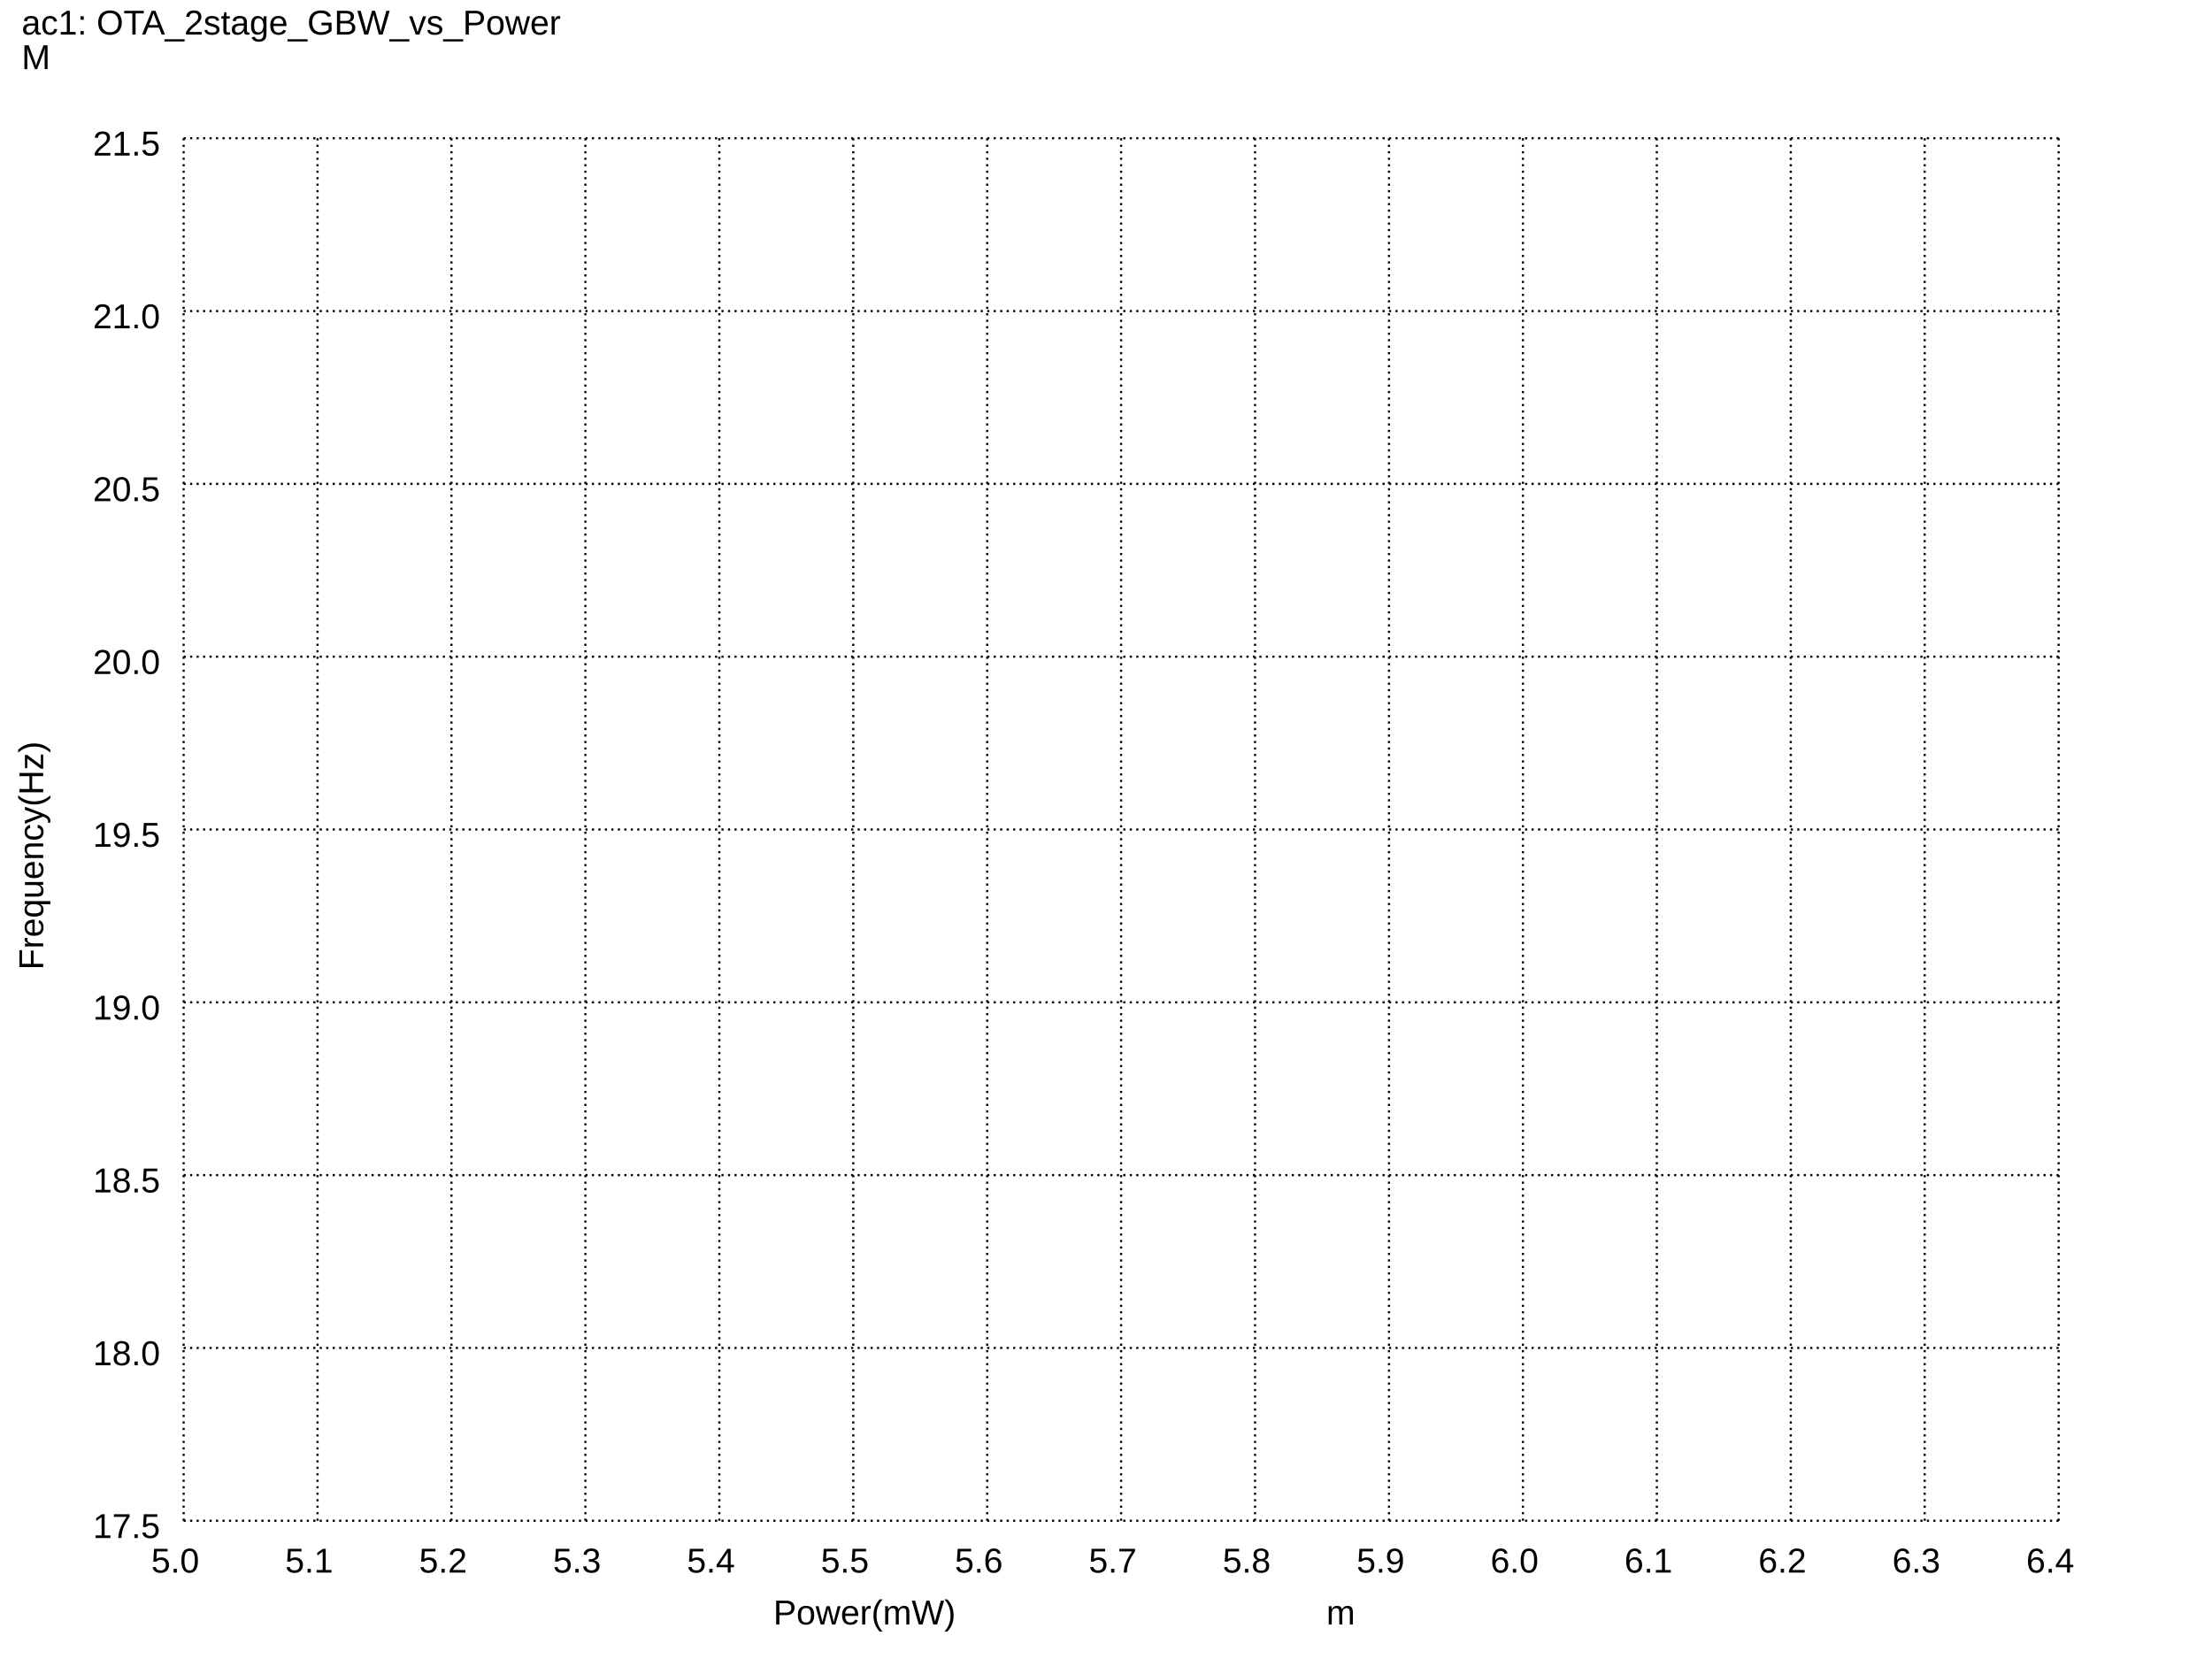
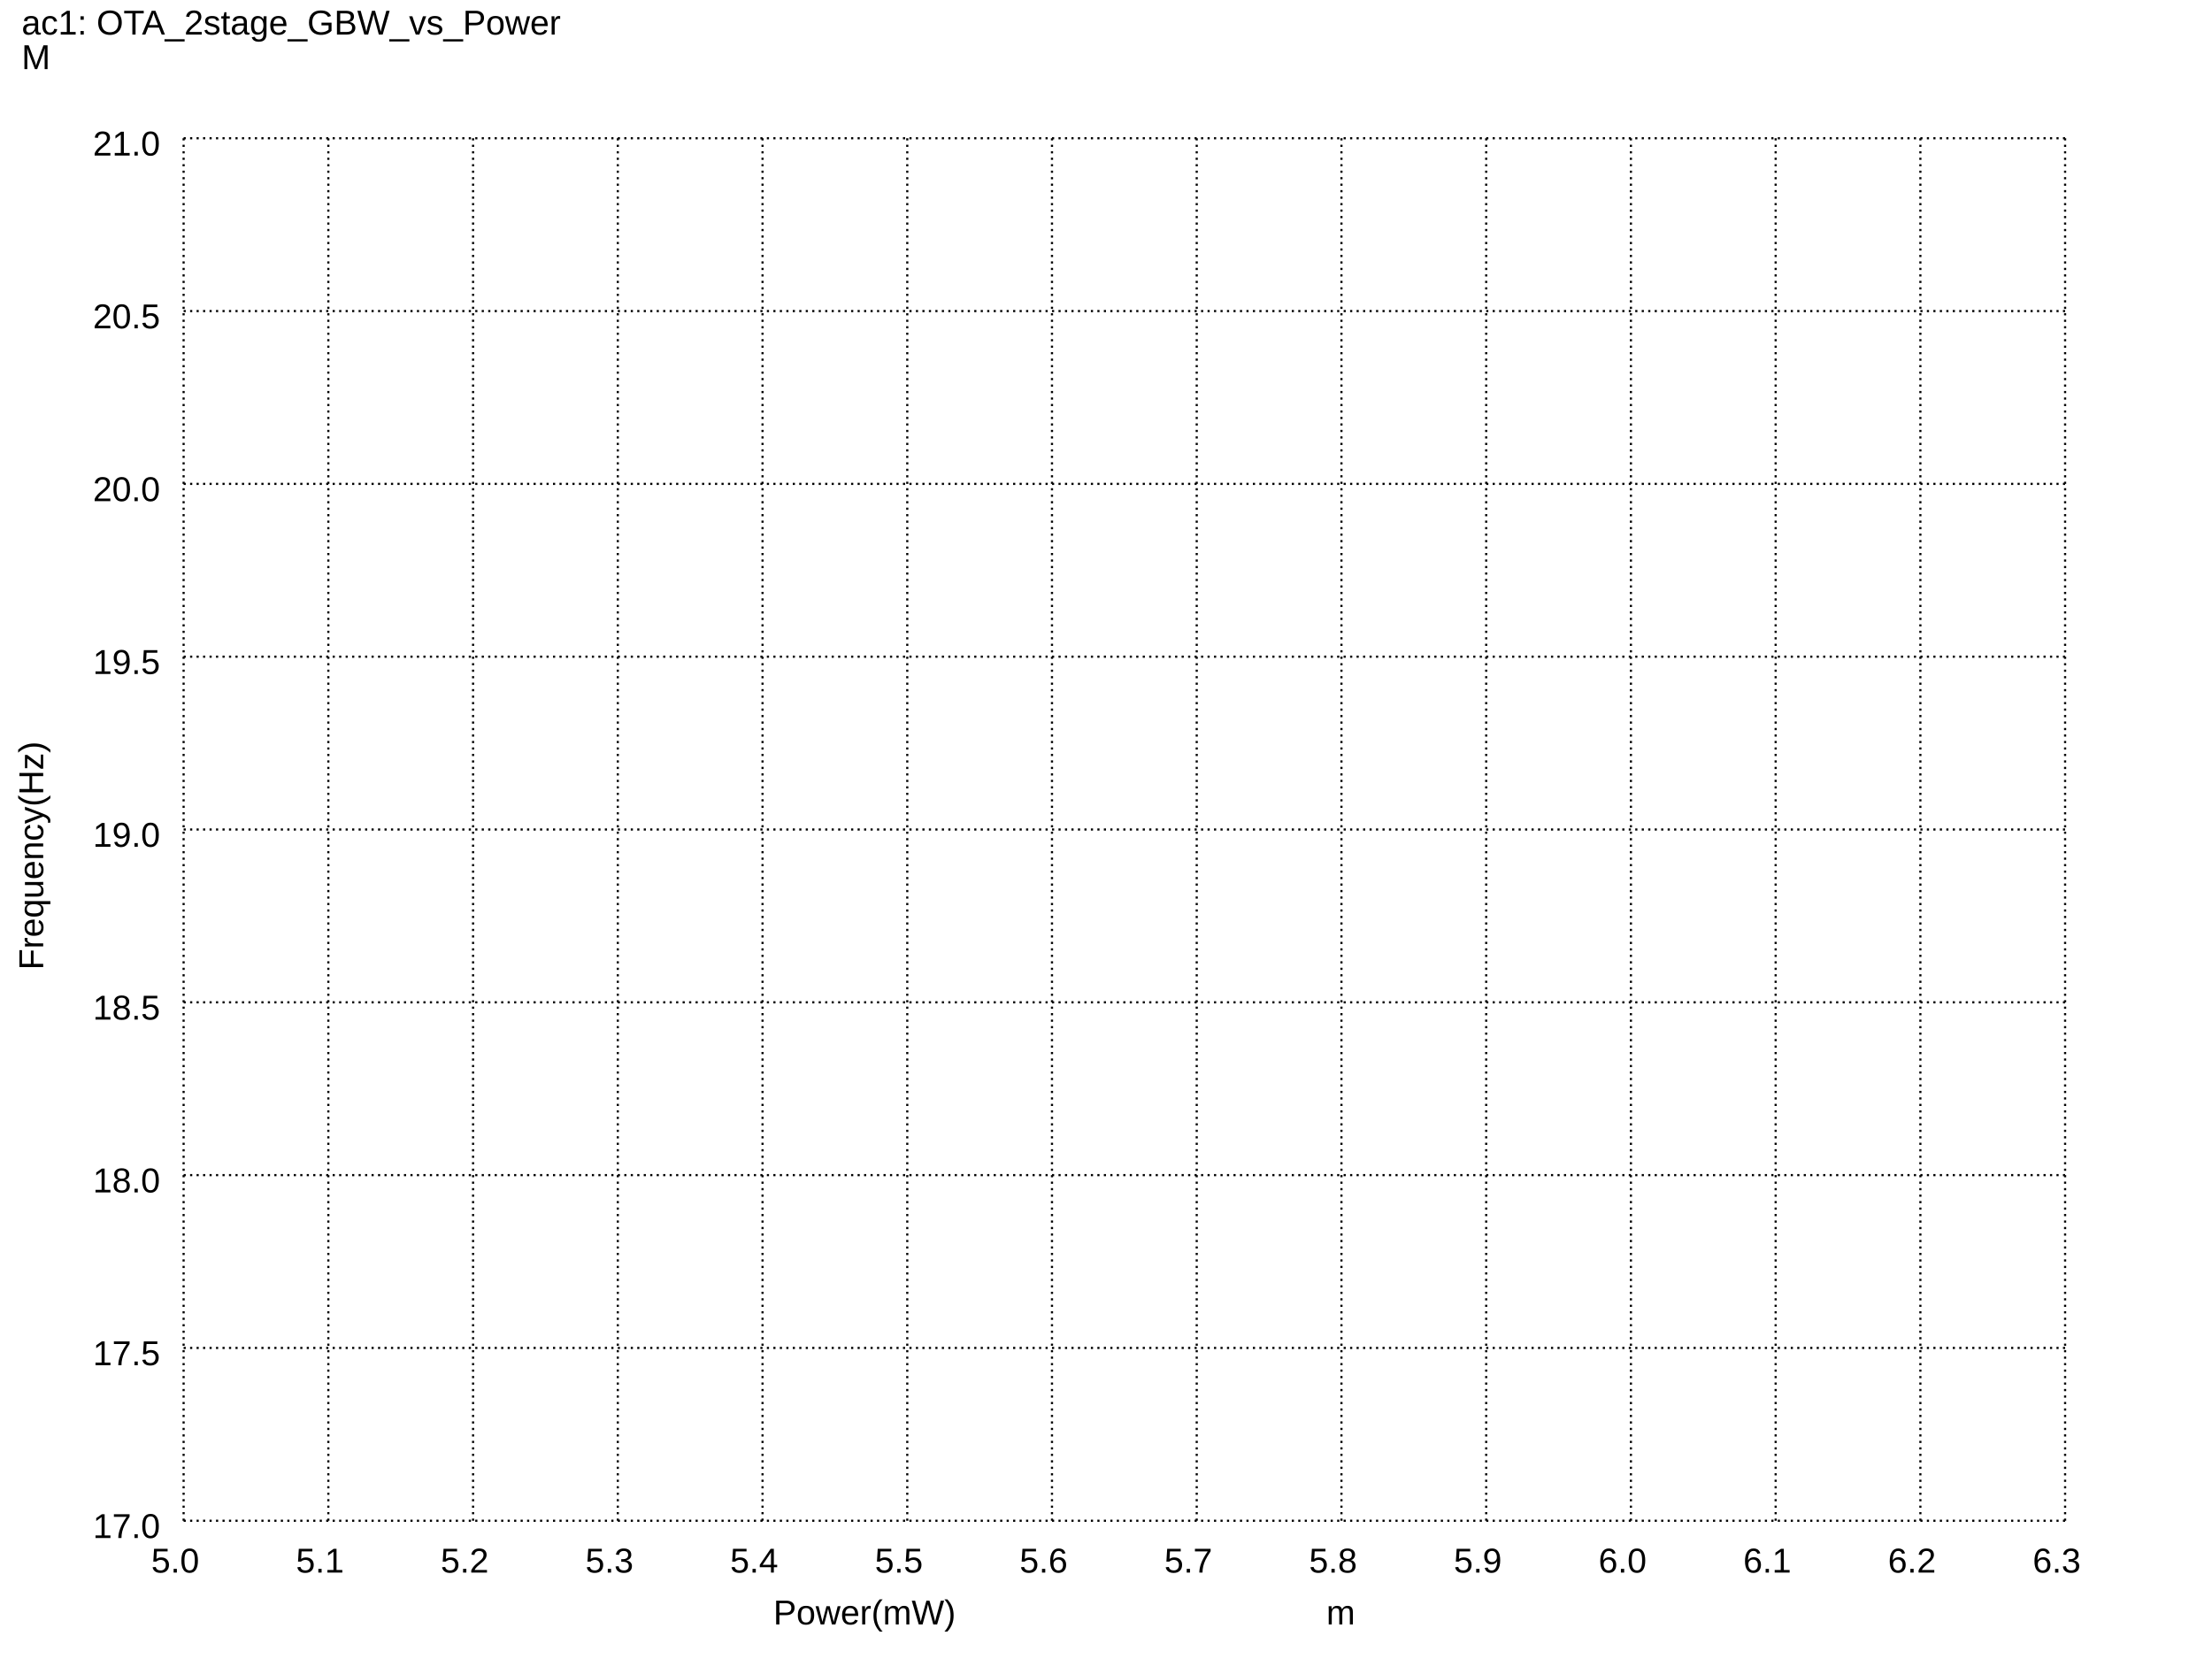
<svg xmlns="http://www.w3.org/2000/svg" version="1.1" width="100%" height="100%" viewBox="0 0 1024 768" style="fill: none; font-family: Arial;  font: Arial; ">
  <rect x="0" y="0" width="1024" height="768" fill="white" stroke="none" />
  <text stroke="none" fill="black" font-size="16" x="358" y="752">
Power(mW)
</text>
  <text transform="rotate(-90, 20, 449)" stroke="none" fill="black" font-size="16" x="20" y="449">
Frequency(Hz)
</text>
  <text stroke="none" fill="black" font-size="16" x="10" y="16">
ac1: OTA_2stage_GBW_vs_Power
</text>
  <path stroke="black" stroke-dasharray="1,2" d="M85 704l0 -640" />
  <text stroke="none" fill="black" font-size="16" x="70" y="728">
5.0
</text>
-   <path stroke="black" stroke-dasharray="1,2" d="M147 704l0 -640" />
-   <text stroke="none" fill="black" font-size="16" x="132" y="728">
+   <path stroke="black" stroke-dasharray="1,2" d="M152 704l0 -640" />
+   <text stroke="none" fill="black" font-size="16" x="137" y="728">
5.1
</text>
-   <path stroke="black" stroke-dasharray="1,2" d="M209 704l0 -640" />
-   <text stroke="none" fill="black" font-size="16" x="194" y="728">
+   <path stroke="black" stroke-dasharray="1,2" d="M219 704l0 -640" />
+   <text stroke="none" fill="black" font-size="16" x="204" y="728">
5.2
</text>
-   <path stroke="black" stroke-dasharray="1,2" d="M271 704l0 -640" />
-   <text stroke="none" fill="black" font-size="16" x="256" y="728">
+   <path stroke="black" stroke-dasharray="1,2" d="M286 704l0 -640" />
+   <text stroke="none" fill="black" font-size="16" x="271" y="728">
5.3
</text>
-   <path stroke="black" stroke-dasharray="1,2" d="M333 704l0 -640" />
-   <text stroke="none" fill="black" font-size="16" x="318" y="728">
+   <path stroke="black" stroke-dasharray="1,2" d="M353 704l0 -640" />
+   <text stroke="none" fill="black" font-size="16" x="338" y="728">
5.4
</text>
-   <path stroke="black" stroke-dasharray="1,2" d="M395 704l0 -640" />
-   <text stroke="none" fill="black" font-size="16" x="380" y="728">
+   <path stroke="black" stroke-dasharray="1,2" d="M420 704l0 -640" />
+   <text stroke="none" fill="black" font-size="16" x="405" y="728">
5.5
</text>
-   <path stroke="black" stroke-dasharray="1,2" d="M457 704l0 -640" />
-   <text stroke="none" fill="black" font-size="16" x="442" y="728">
+   <path stroke="black" stroke-dasharray="1,2" d="M487 704l0 -640" />
+   <text stroke="none" fill="black" font-size="16" x="472" y="728">
5.6
</text>
-   <path stroke="black" stroke-dasharray="1,2" d="M519 704l0 -640" />
-   <text stroke="none" fill="black" font-size="16" x="504" y="728">
+   <path stroke="black" stroke-dasharray="1,2" d="M554 704l0 -640" />
+   <text stroke="none" fill="black" font-size="16" x="539" y="728">
5.7
</text>
-   <path stroke="black" stroke-dasharray="1,2" d="M581 704l0 -640" />
-   <text stroke="none" fill="black" font-size="16" x="566" y="728">
+   <path stroke="black" stroke-dasharray="1,2" d="M621 704l0 -640" />
+   <text stroke="none" fill="black" font-size="16" x="606" y="728">
5.8
</text>
-   <path stroke="black" stroke-dasharray="1,2" d="M643 704l0 -640" />
-   <text stroke="none" fill="black" font-size="16" x="628" y="728">
+   <path stroke="black" stroke-dasharray="1,2" d="M688 704l0 -640" />
+   <text stroke="none" fill="black" font-size="16" x="673" y="728">
5.9
</text>
-   <path stroke="black" stroke-dasharray="1,2" d="M705 704l0 -640" />
-   <text stroke="none" fill="black" font-size="16" x="690" y="728">
+   <path stroke="black" stroke-dasharray="1,2" d="M755 704l0 -640" />
+   <text stroke="none" fill="black" font-size="16" x="740" y="728">
6.0
</text>
-   <path stroke="black" stroke-dasharray="1,2" d="M767 704l0 -640" />
-   <text stroke="none" fill="black" font-size="16" x="752" y="728">
+   <path stroke="black" stroke-dasharray="1,2" d="M822 704l0 -640" />
+   <text stroke="none" fill="black" font-size="16" x="807" y="728">
6.1
</text>
-   <path stroke="black" stroke-dasharray="1,2" d="M829 704l0 -640" />
-   <text stroke="none" fill="black" font-size="16" x="814" y="728">
+   <path stroke="black" stroke-dasharray="1,2" d="M889 704l0 -640" />
+   <text stroke="none" fill="black" font-size="16" x="874" y="728">
6.2
</text>
-   <path stroke="black" stroke-dasharray="1,2" d="M891 704l0 -640" />
-   <text stroke="none" fill="black" font-size="16" x="876" y="728">
+   <path stroke="black" stroke-dasharray="1,2" d="M956 704l0 -640" />
+   <text stroke="none" fill="black" font-size="16" x="941" y="728">
6.3
- </text>
-   <path stroke="black" stroke-dasharray="1,2" d="M953 704l0 -640" />
-   <text stroke="none" fill="black" font-size="16" x="938" y="728">
- 6.4
</text>
  <text stroke="none" fill="black" font-size="16" x="614" y="752">
m     
</text>
-   <path stroke="black" stroke-dasharray="1,2" d="M85 704l868 0" />
+   <path stroke="black" stroke-dasharray="1,2" d="M85 704l871 0" />
  <text stroke="none" fill="black" font-size="16" x="43" y="712">
+ 17.0
+ </text>
+   <path stroke="black" stroke-dasharray="1,2" d="M85 624l871 0" />
+   <text stroke="none" fill="black" font-size="16" x="43" y="632">
17.5
</text>
-   <path stroke="black" stroke-dasharray="1,2" d="M85 624l868 0" />
-   <text stroke="none" fill="black" font-size="16" x="43" y="632">
+   <path stroke="black" stroke-dasharray="1,2" d="M85 544l871 0" />
+   <text stroke="none" fill="black" font-size="16" x="43" y="552">
18.0
</text>
-   <path stroke="black" stroke-dasharray="1,2" d="M85 544l868 0" />
-   <text stroke="none" fill="black" font-size="16" x="43" y="552">
+   <path stroke="black" stroke-dasharray="1,2" d="M85 464l871 0" />
+   <text stroke="none" fill="black" font-size="16" x="43" y="472">
18.5
</text>
-   <path stroke="black" stroke-dasharray="1,2" d="M85 464l868 0" />
-   <text stroke="none" fill="black" font-size="16" x="43" y="472">
+   <path stroke="black" stroke-dasharray="1,2" d="M85 384l871 0" />
+   <text stroke="none" fill="black" font-size="16" x="43" y="392">
19.0
</text>
-   <path stroke="black" stroke-dasharray="1,2" d="M85 384l868 0" />
-   <text stroke="none" fill="black" font-size="16" x="43" y="392">
+   <path stroke="black" stroke-dasharray="1,2" d="M85 304l871 0" />
+   <text stroke="none" fill="black" font-size="16" x="43" y="312">
19.5
</text>
-   <path stroke="black" stroke-dasharray="1,2" d="M85 304l868 0" />
-   <text stroke="none" fill="black" font-size="16" x="43" y="312">
+   <path stroke="black" stroke-dasharray="1,2" d="M85 224l871 0" />
+   <text stroke="none" fill="black" font-size="16" x="43" y="232">
20.0
</text>
-   <path stroke="black" stroke-dasharray="1,2" d="M85 224l868 0" />
-   <text stroke="none" fill="black" font-size="16" x="43" y="232">
+   <path stroke="black" stroke-dasharray="1,2" d="M85 144l871 0" />
+   <text stroke="none" fill="black" font-size="16" x="43" y="152">
20.5
</text>
-   <path stroke="black" stroke-dasharray="1,2" d="M85 144l868 0" />
-   <text stroke="none" fill="black" font-size="16" x="43" y="152">
+   <path stroke="black" stroke-dasharray="1,2" d="M85 64l871 0" />
+   <text stroke="none" fill="black" font-size="16" x="43" y="72">
21.0
- </text>
-   <path stroke="black" stroke-dasharray="1,2" d="M85 64l868 0" />
-   <text stroke="none" fill="black" font-size="16" x="43" y="72">
- 21.5
</text>
  <text stroke="none" fill="black" font-size="16" x="10" y="32">
M     
</text>
</svg>
